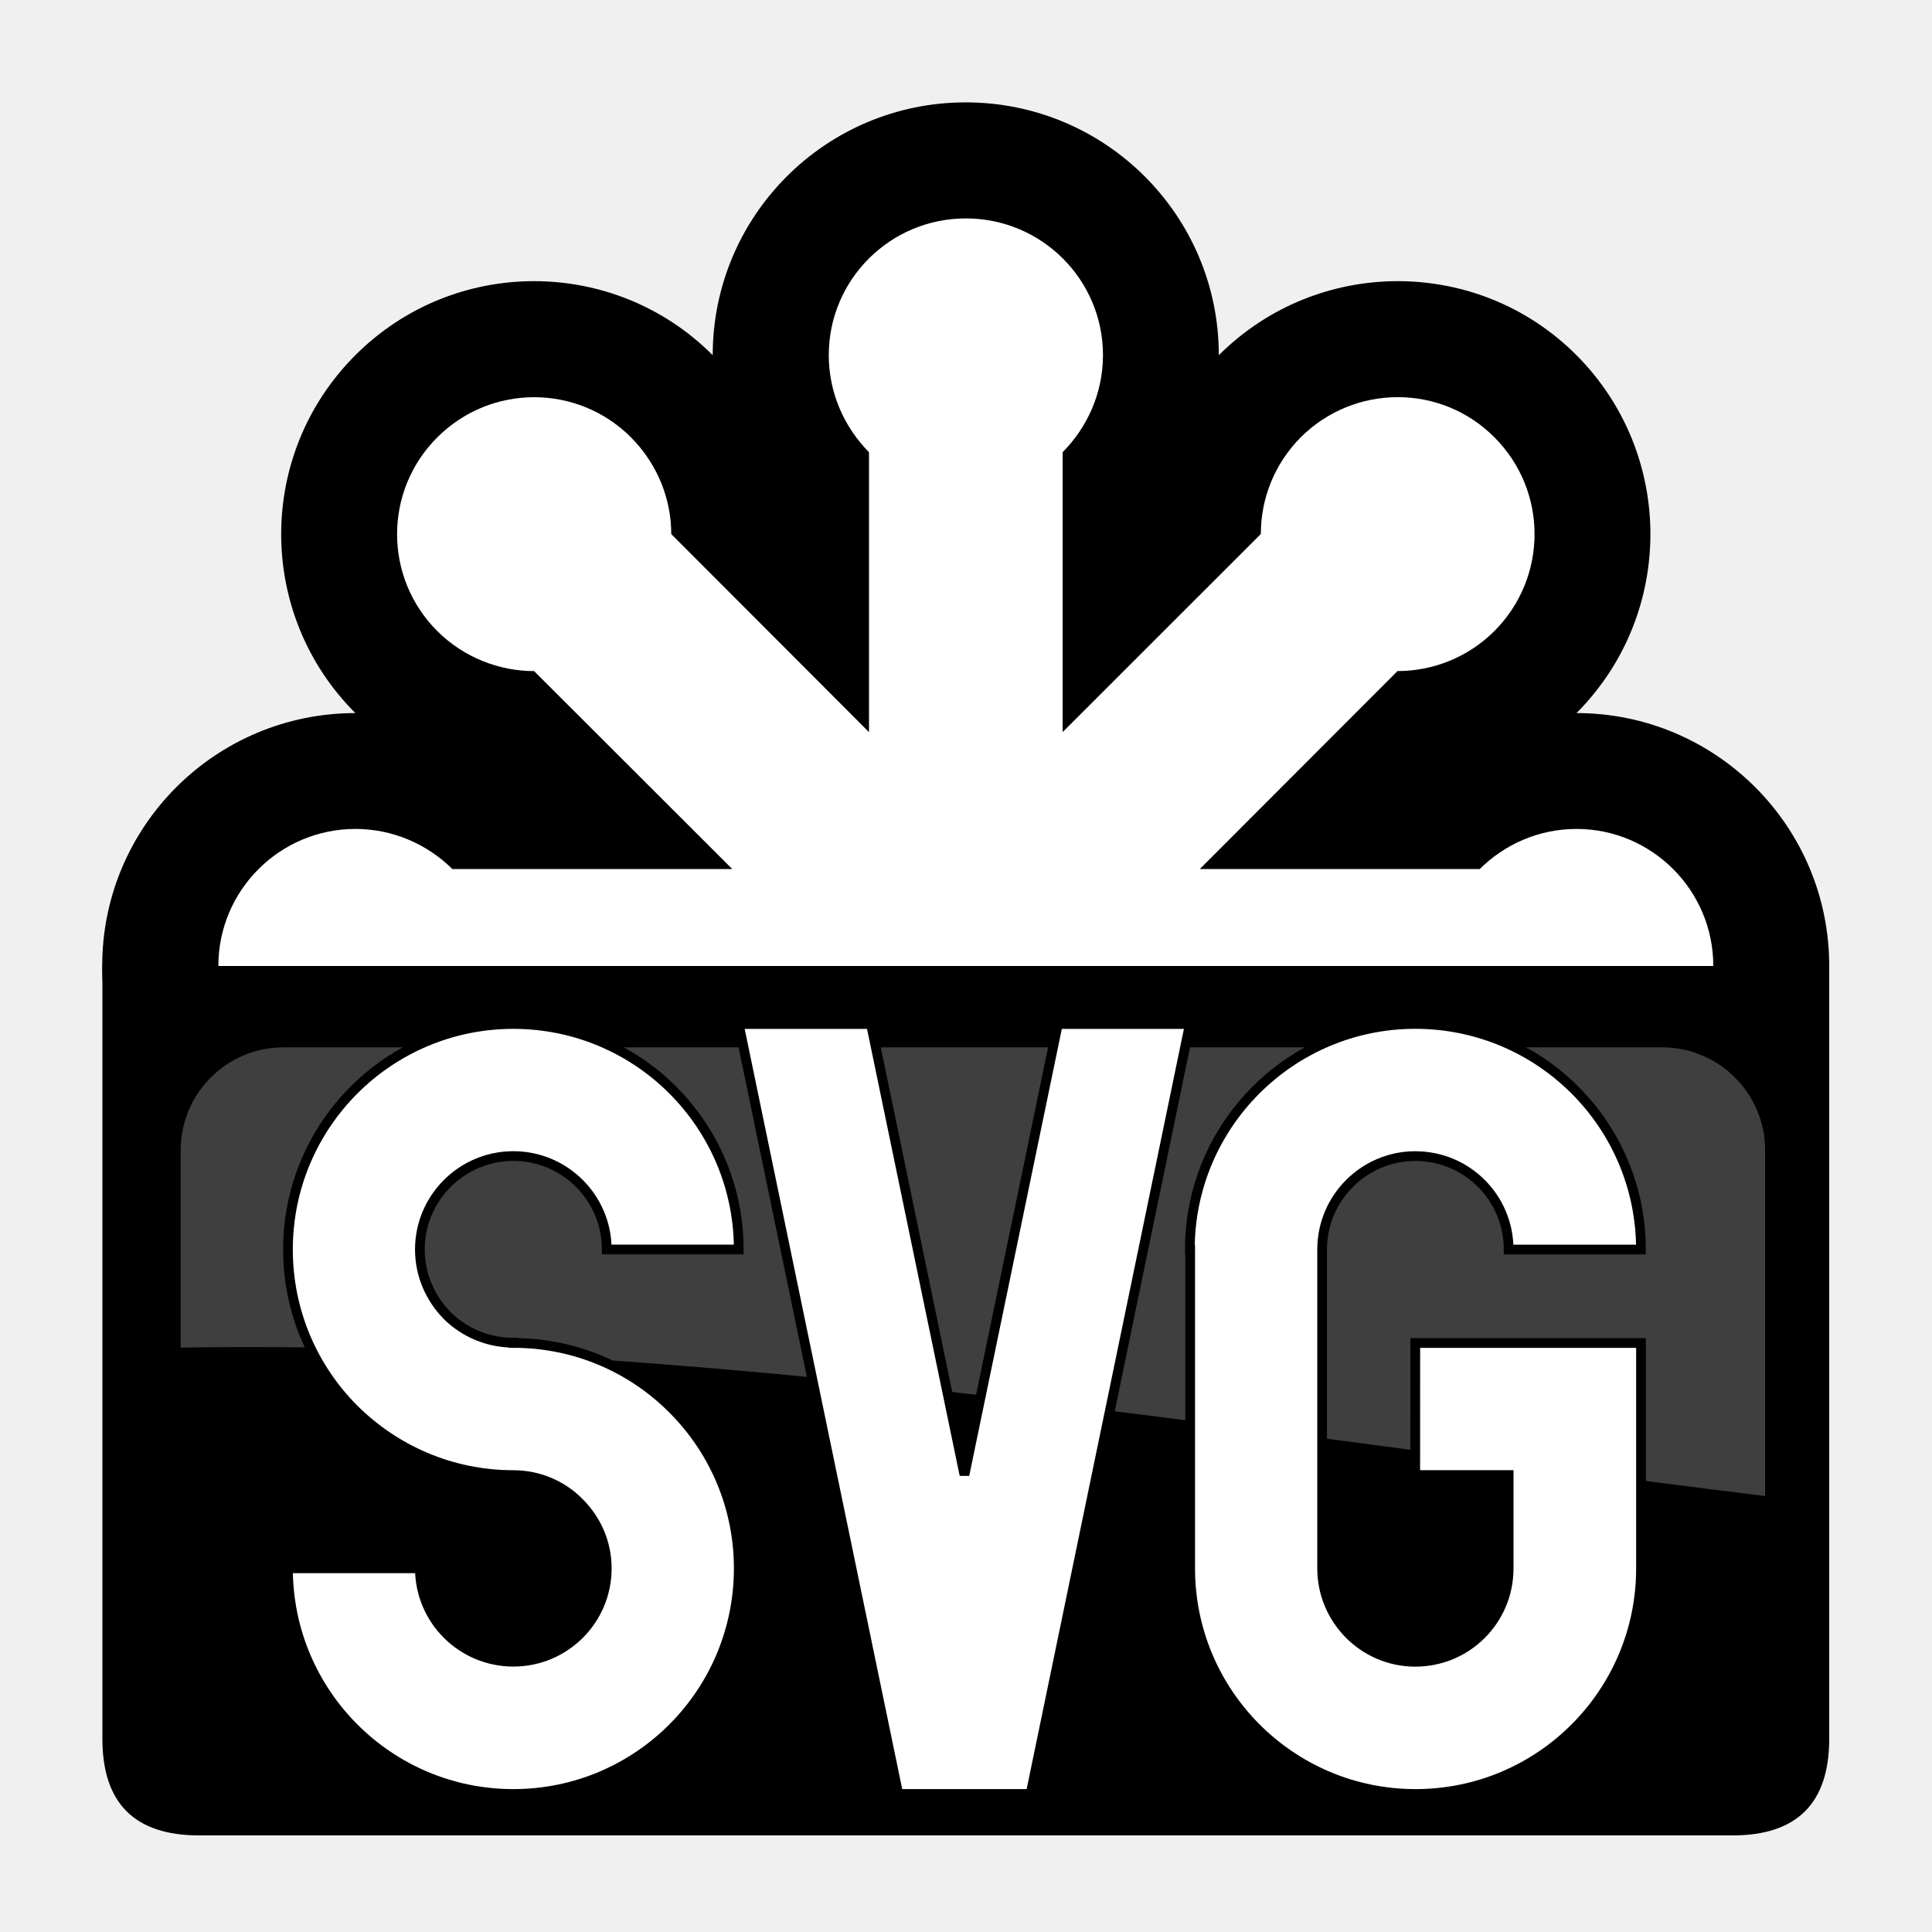
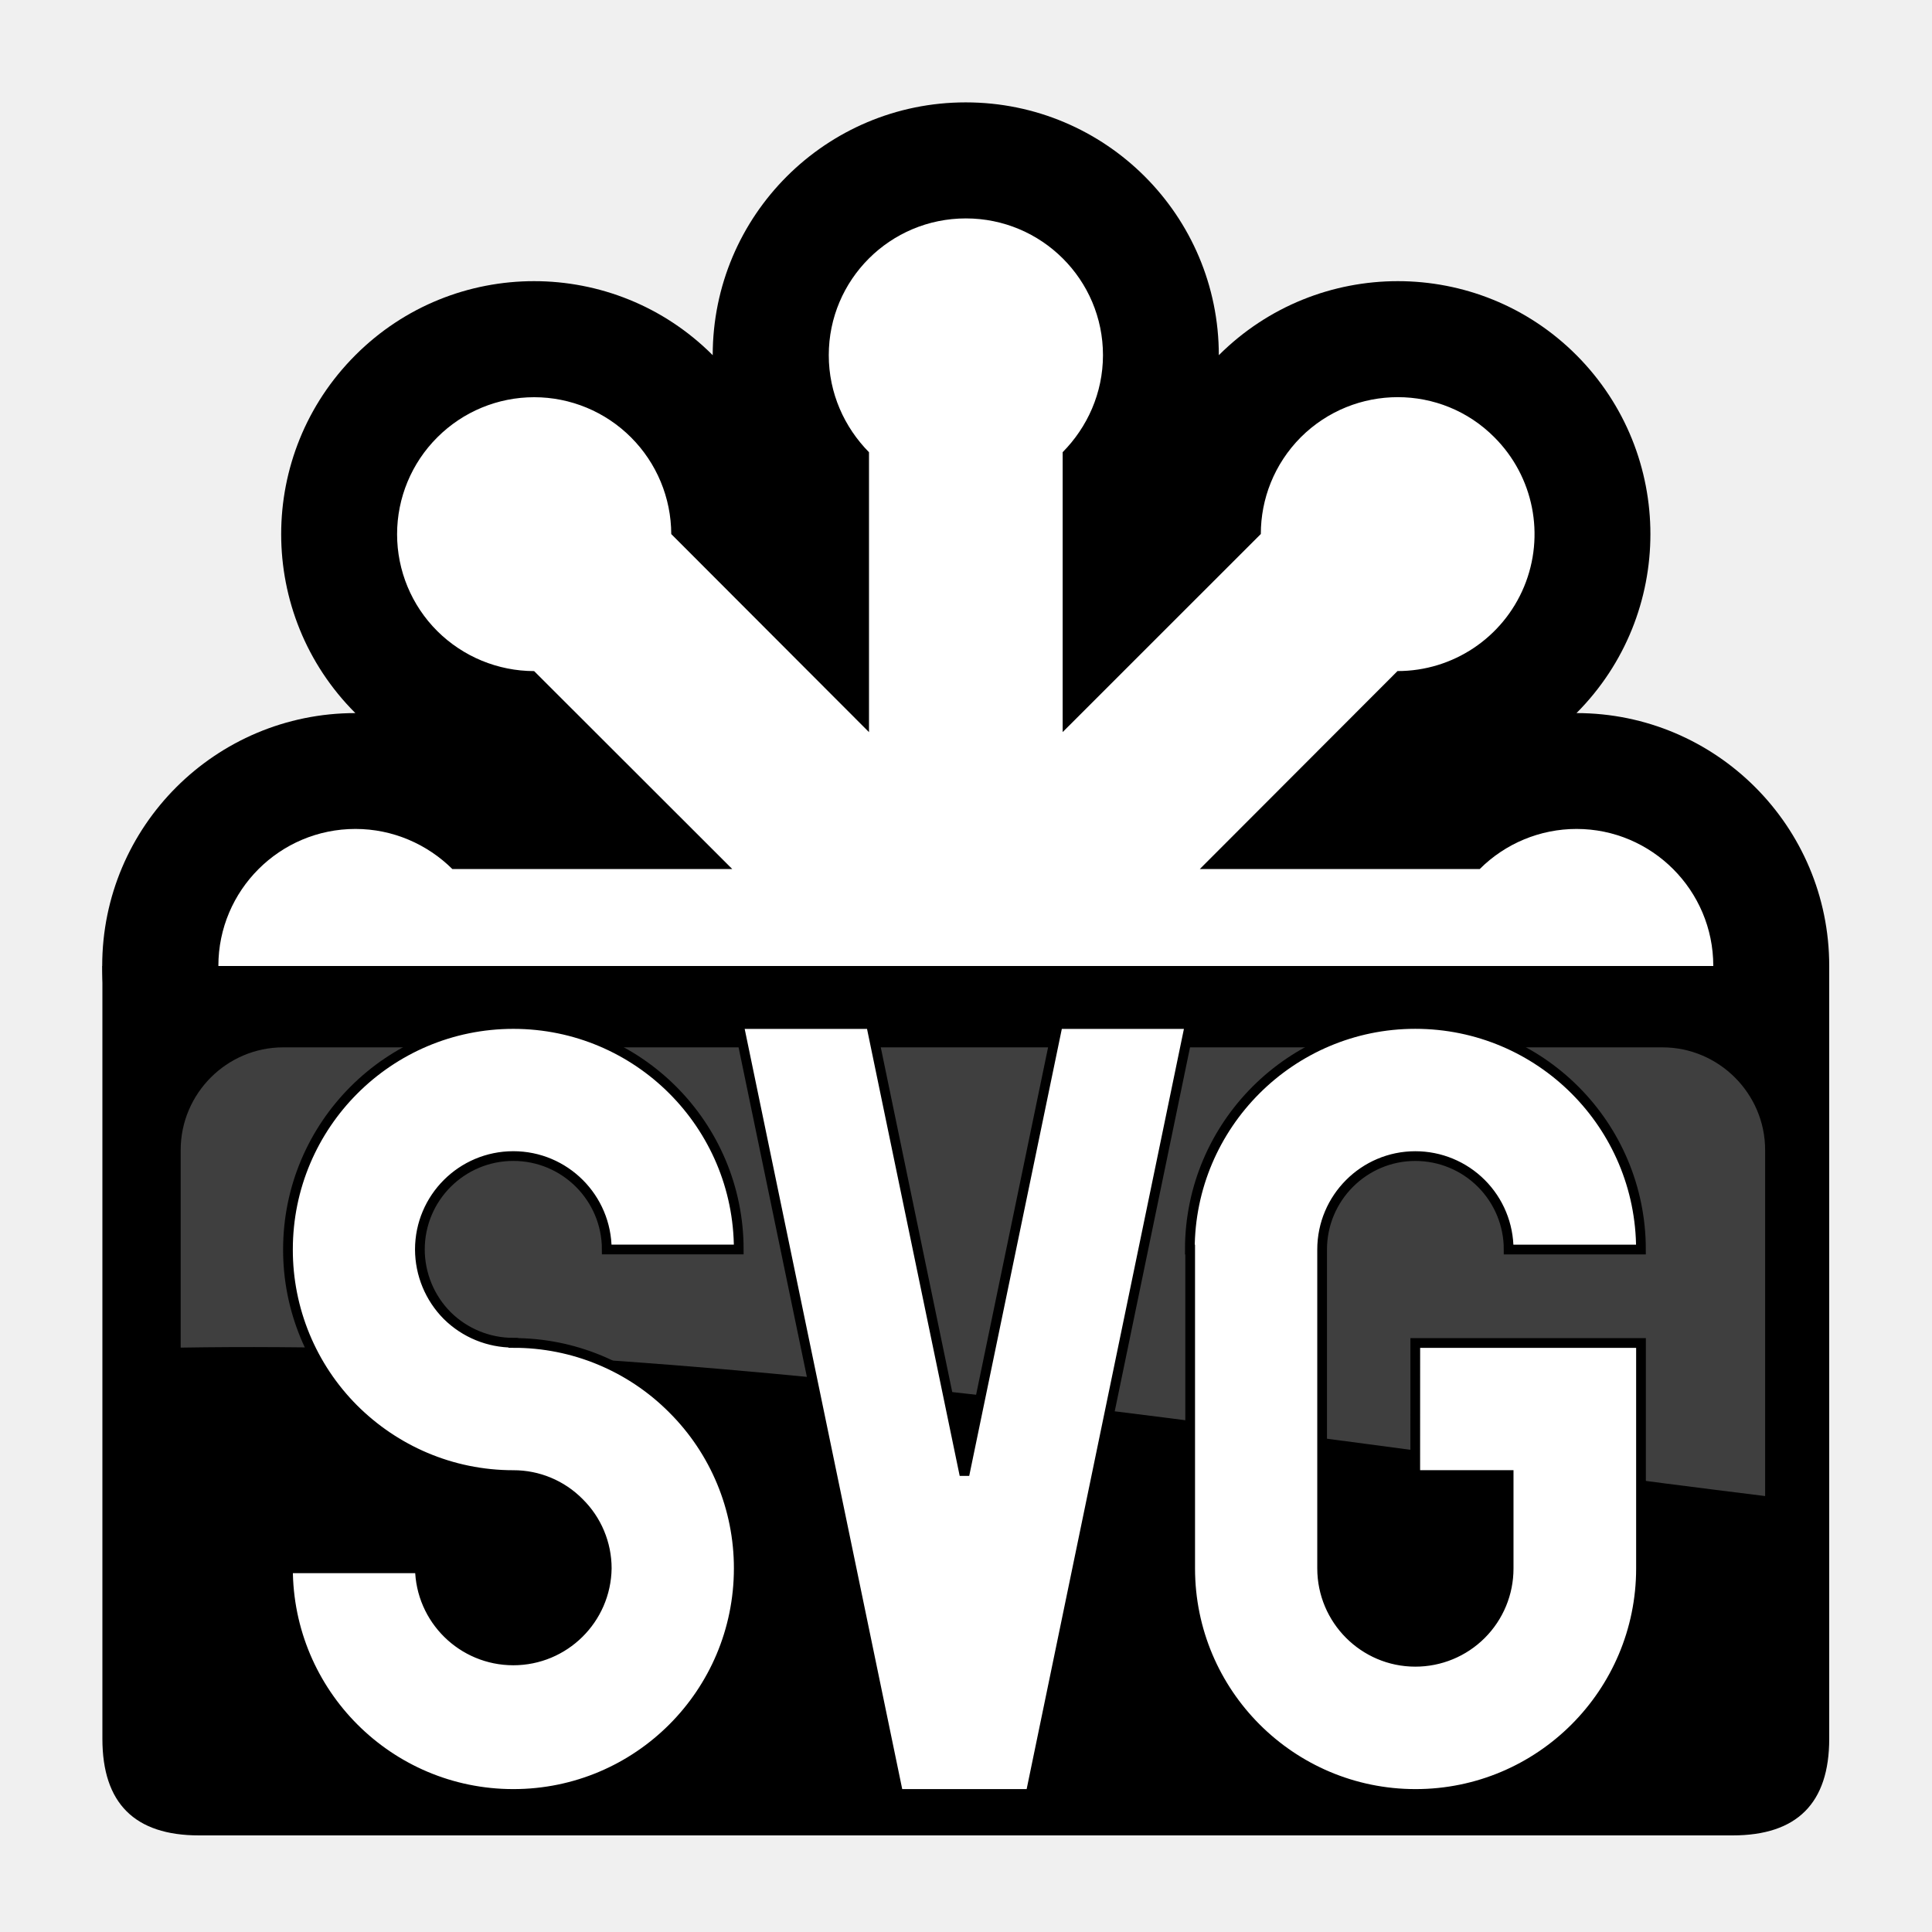
<svg xmlns="http://www.w3.org/2000/svg" xmlns:xlink="http://www.w3.org/1999/xlink" viewBox="0 0 100 100">
  <a xlink:href="http://www.w3.org/Graphics/SVG/" xlink:title="W3C SVG Working Group home page" target="_parent">
    <path d="M63.086 18.385c0-7.227-5.859-13.086-13.1-13.086-7.235 0-13.096 5.859-13.096 13.086-5.1-5.11-13.395-5.11-18.497 0-5.119 5.12-5.119 13.408 0 18.524-7.234 0-13.103 5.859-13.103 13.085 0 7.23 5.87 13.098 13.103 13.098-5.119 5.11-5.119 13.395 0 18.515 5.102 5.104 13.397 5.104 18.497 0 0 7.228 5.86 13.083 13.096 13.083 7.24 0 13.1-5.855 13.1-13.083 5.118 5.104 13.416 5.104 18.513 0 5.101-5.12 5.101-13.41 0-18.515 7.216 0 13.081-5.869 13.081-13.098 0-7.227-5.865-13.085-13.081-13.085 5.101-5.119 5.101-13.406 0-18.524-5.097-5.11-13.393-5.11-18.513 0z" />
-     <path fill="#ffffff" d="M55.003 23.405v14.488L65.26 27.64c0-1.812.691-3.618 2.066-5.005 2.78-2.771 7.275-2.771 10.024 0 2.771 2.766 2.771 7.255 0 10.027-1.377 1.375-3.195 2.072-5.015 2.072L62.101 44.982H76.59c1.29-1.28 3.054-2.076 5.011-2.076 3.9 0 7.078 3.179 7.078 7.087 0 3.906-3.178 7.088-7.078 7.088-1.957 0-3.721-.798-5.011-2.072H62.1l10.229 10.244c1.824 0 3.642.694 5.015 2.086 2.774 2.759 2.774 7.25 0 10.01-2.75 2.774-7.239 2.774-10.025 0-1.372-1.372-2.064-3.192-2.064-5.003L55 62.094v14.499c1.271 1.276 2.084 3.054 2.084 5.013 0 3.906-3.177 7.077-7.098 7.077-3.919 0-7.094-3.167-7.094-7.077 0-1.959.811-3.732 2.081-5.013V62.094L34.738 72.346c0 1.812-.705 3.627-2.084 5.003-2.769 2.772-7.251 2.772-10.024 0-2.775-2.764-2.775-7.253 0-10.012 1.377-1.39 3.214-2.086 5.012-2.086l10.257-10.242H23.414c-1.289 1.276-3.072 2.072-5.015 2.072-3.917 0-7.096-3.18-7.096-7.088s3.177-7.087 7.096-7.087c1.94 0 3.725.796 5.015 2.076h14.488L27.646 34.736c-1.797 0-3.632-.697-5.012-2.071-2.775-2.772-2.775-7.26 0-10.027 2.773-2.771 7.256-2.771 10.027 0 1.375 1.386 2.083 3.195 2.083 5.005l10.235 10.252V23.407c-1.27-1.287-2.082-3.053-2.082-5.023 0-3.908 3.175-7.079 7.096-7.079 3.919 0 7.097 3.168 7.097 7.079-.002 1.972-.816 3.735-2.087 5.021z" />
-     <g>
-       <path fill="#000000" d="M5.3 50h89.38v40q0 5-5 5H10.3q-5 0-5-5Z" />
-       <path fill="#3f3f3f" d="M14.657 54.211h71.394c2.908 0 5.312 2.385 5.312 5.315v17.91c-27.584-3.403-54.926-8.125-82.011-7.683V59.526c.001-2.93 2.391-5.315 5.305-5.315z" />
-       <path fill="#ffffff" stroke="#000000" stroke-width=".503" d="M18.312 72.927c-2.103-2.107-3.407-5.028-3.407-8.253 0-6.445 5.223-11.672 11.666-11.672 6.446 0 11.667 5.225 11.667 11.672h-6.832c0-2.674-2.168-4.837-4.835-4.837-2.663 0-4.838 2.163-4.838 4.837 0 1.338.549 2.536 1.415 3.42.883.874 2.101 1.405 3.423 1.405v.012c3.232 0 6.145 1.309 8.243 3.416 2.118 2.111 3.424 5.034 3.424 8.248 0 6.454-5.221 11.68-11.667 11.68-6.442 0-11.666-5.222-11.666-11.68h6.828c0 2.679 2.175 4.835 4.838 4.835 2.667 0 4.835-2.156 4.835-4.835 0-1.329-.545-2.527-1.429-3.407-.864-.88-2.082-1.418-3.406-1.418-3.23 0-6.142-1.314-8.259-3.423zM61.588 53.005l-8.244 39.849h-6.85l-8.258-39.849h6.846l4.838 23.337 4.835-23.337zM73.255 69.513h11.683v11.664c0 6.452-5.226 11.678-11.669 11.678-6.441 0-11.666-5.226-11.666-11.678V64.676h-.017C61.586 58.229 66.827 53 73.253 53c6.459 0 11.683 5.225 11.683 11.676h-6.849c0-2.674-2.152-4.837-4.834-4.837-2.647 0-4.82 2.163-4.82 4.837v16.501c0 2.675 2.173 4.837 4.82 4.837 2.682 0 4.834-2.162 4.834-4.827V76.348h-4.834l.002-6.835z" />
-     </g>
+     <path fill="#fff" d="M55.003 23.405v14.488L65.26 27.64c0-1.812.691-3.618 2.066-5.005 2.78-2.771 7.275-2.771 10.024 0a7.086 7.086 0 0 1-5.015 12.099L62.101 44.982H76.59a7.088 7.088 0 0 1 5.011-2.076c3.9 0 7.078 3.179 7.078 7.087 0 3.906-3.178 7.088-7.078 7.088a7.11 7.11 0 0 1-5.011-2.072H62.1l10.229 10.244c1.824 0 3.642.694 5.015 2.086a7.06 7.06 0 0 1 0 10.01c-2.75 2.774-7.239 2.774-10.025 0a7.068 7.068 0 0 1-2.064-5.003L55 62.094v14.499a7.11 7.11 0 0 1 2.084 5.013c0 3.906-3.177 7.077-7.098 7.077-3.919 0-7.094-3.167-7.094-7.077a7.12 7.12 0 0 1 2.081-5.013V62.094L34.738 72.346a7.065 7.065 0 0 1-2.084 5.003 7.08 7.08 0 0 1-10.024 0 7.061 7.061 0 0 1 0-10.012 7.067 7.067 0 0 1 5.012-2.086l10.257-10.242H23.414a7.134 7.134 0 0 1-5.015 2.072c-3.917 0-7.096-3.18-7.096-7.088s3.177-7.087 7.096-7.087c1.94 0 3.725.796 5.015 2.076h14.488L27.646 34.736a7.125 7.125 0 0 1-5.012-2.071 7.08 7.08 0 0 1 0-10.027 7.086 7.086 0 0 1 10.027 0 7.106 7.106 0 0 1 2.083 5.005l10.235 10.252V23.407c-1.27-1.287-2.082-3.053-2.082-5.023 0-3.908 3.175-7.079 7.096-7.079 3.919 0 7.097 3.168 7.097 7.079-.002 1.972-.816 3.735-2.087 5.021z" />
+     <path d="M5.3 50h89.38v40q0 5-5 5H10.3q-5 0-5-5Z" />
+     <path fill="#3f3f3f" d="M14.657 54.211h71.394c2.908 0 5.312 2.385 5.312 5.315v17.91c-27.584-3.403-54.926-8.125-82.011-7.683V59.526c.001-2.93 2.391-5.315 5.305-5.315z" />
+     <path fill="#fff" stroke="#000" stroke-width=".503" d="M18.312 72.927a11.65 11.65 0 0 1-3.407-8.253c0-6.445 5.223-11.672 11.666-11.672 6.446 0 11.667 5.225 11.667 11.672h-6.832a4.836 4.836 0 1 0-9.673 0 4.87 4.87 0 0 0 1.415 3.42 4.861 4.861 0 0 0 3.423 1.405v.012a11.59 11.59 0 0 1 8.243 3.416 11.617 11.617 0 0 1 3.424 8.248c0 6.454-5.221 11.68-11.667 11.68-6.442 0-11.666-5.222-11.666-11.68h6.828a4.837 4.837 0 0 0 9.673 0 4.786 4.786 0 0 0-1.429-3.407 4.77 4.77 0 0 0-3.406-1.418c-3.23 0-6.142-1.314-8.259-3.423zm43.276-19.922-8.244 39.849h-6.85l-8.258-39.849h6.846l4.838 23.337 4.835-23.337zm11.667 16.508h11.683v11.664c0 6.452-5.226 11.678-11.669 11.678-6.441 0-11.666-5.226-11.666-11.678V64.676h-.017C61.586 58.229 66.827 53 73.253 53c6.459 0 11.683 5.225 11.683 11.676h-6.849a4.826 4.826 0 0 0-4.834-4.837c-2.647 0-4.82 2.163-4.82 4.837v16.501c0 2.675 2.173 4.837 4.82 4.837a4.823 4.823 0 0 0 4.834-4.827v-4.839h-4.834l.002-6.835z" />
  </a>
</svg>
